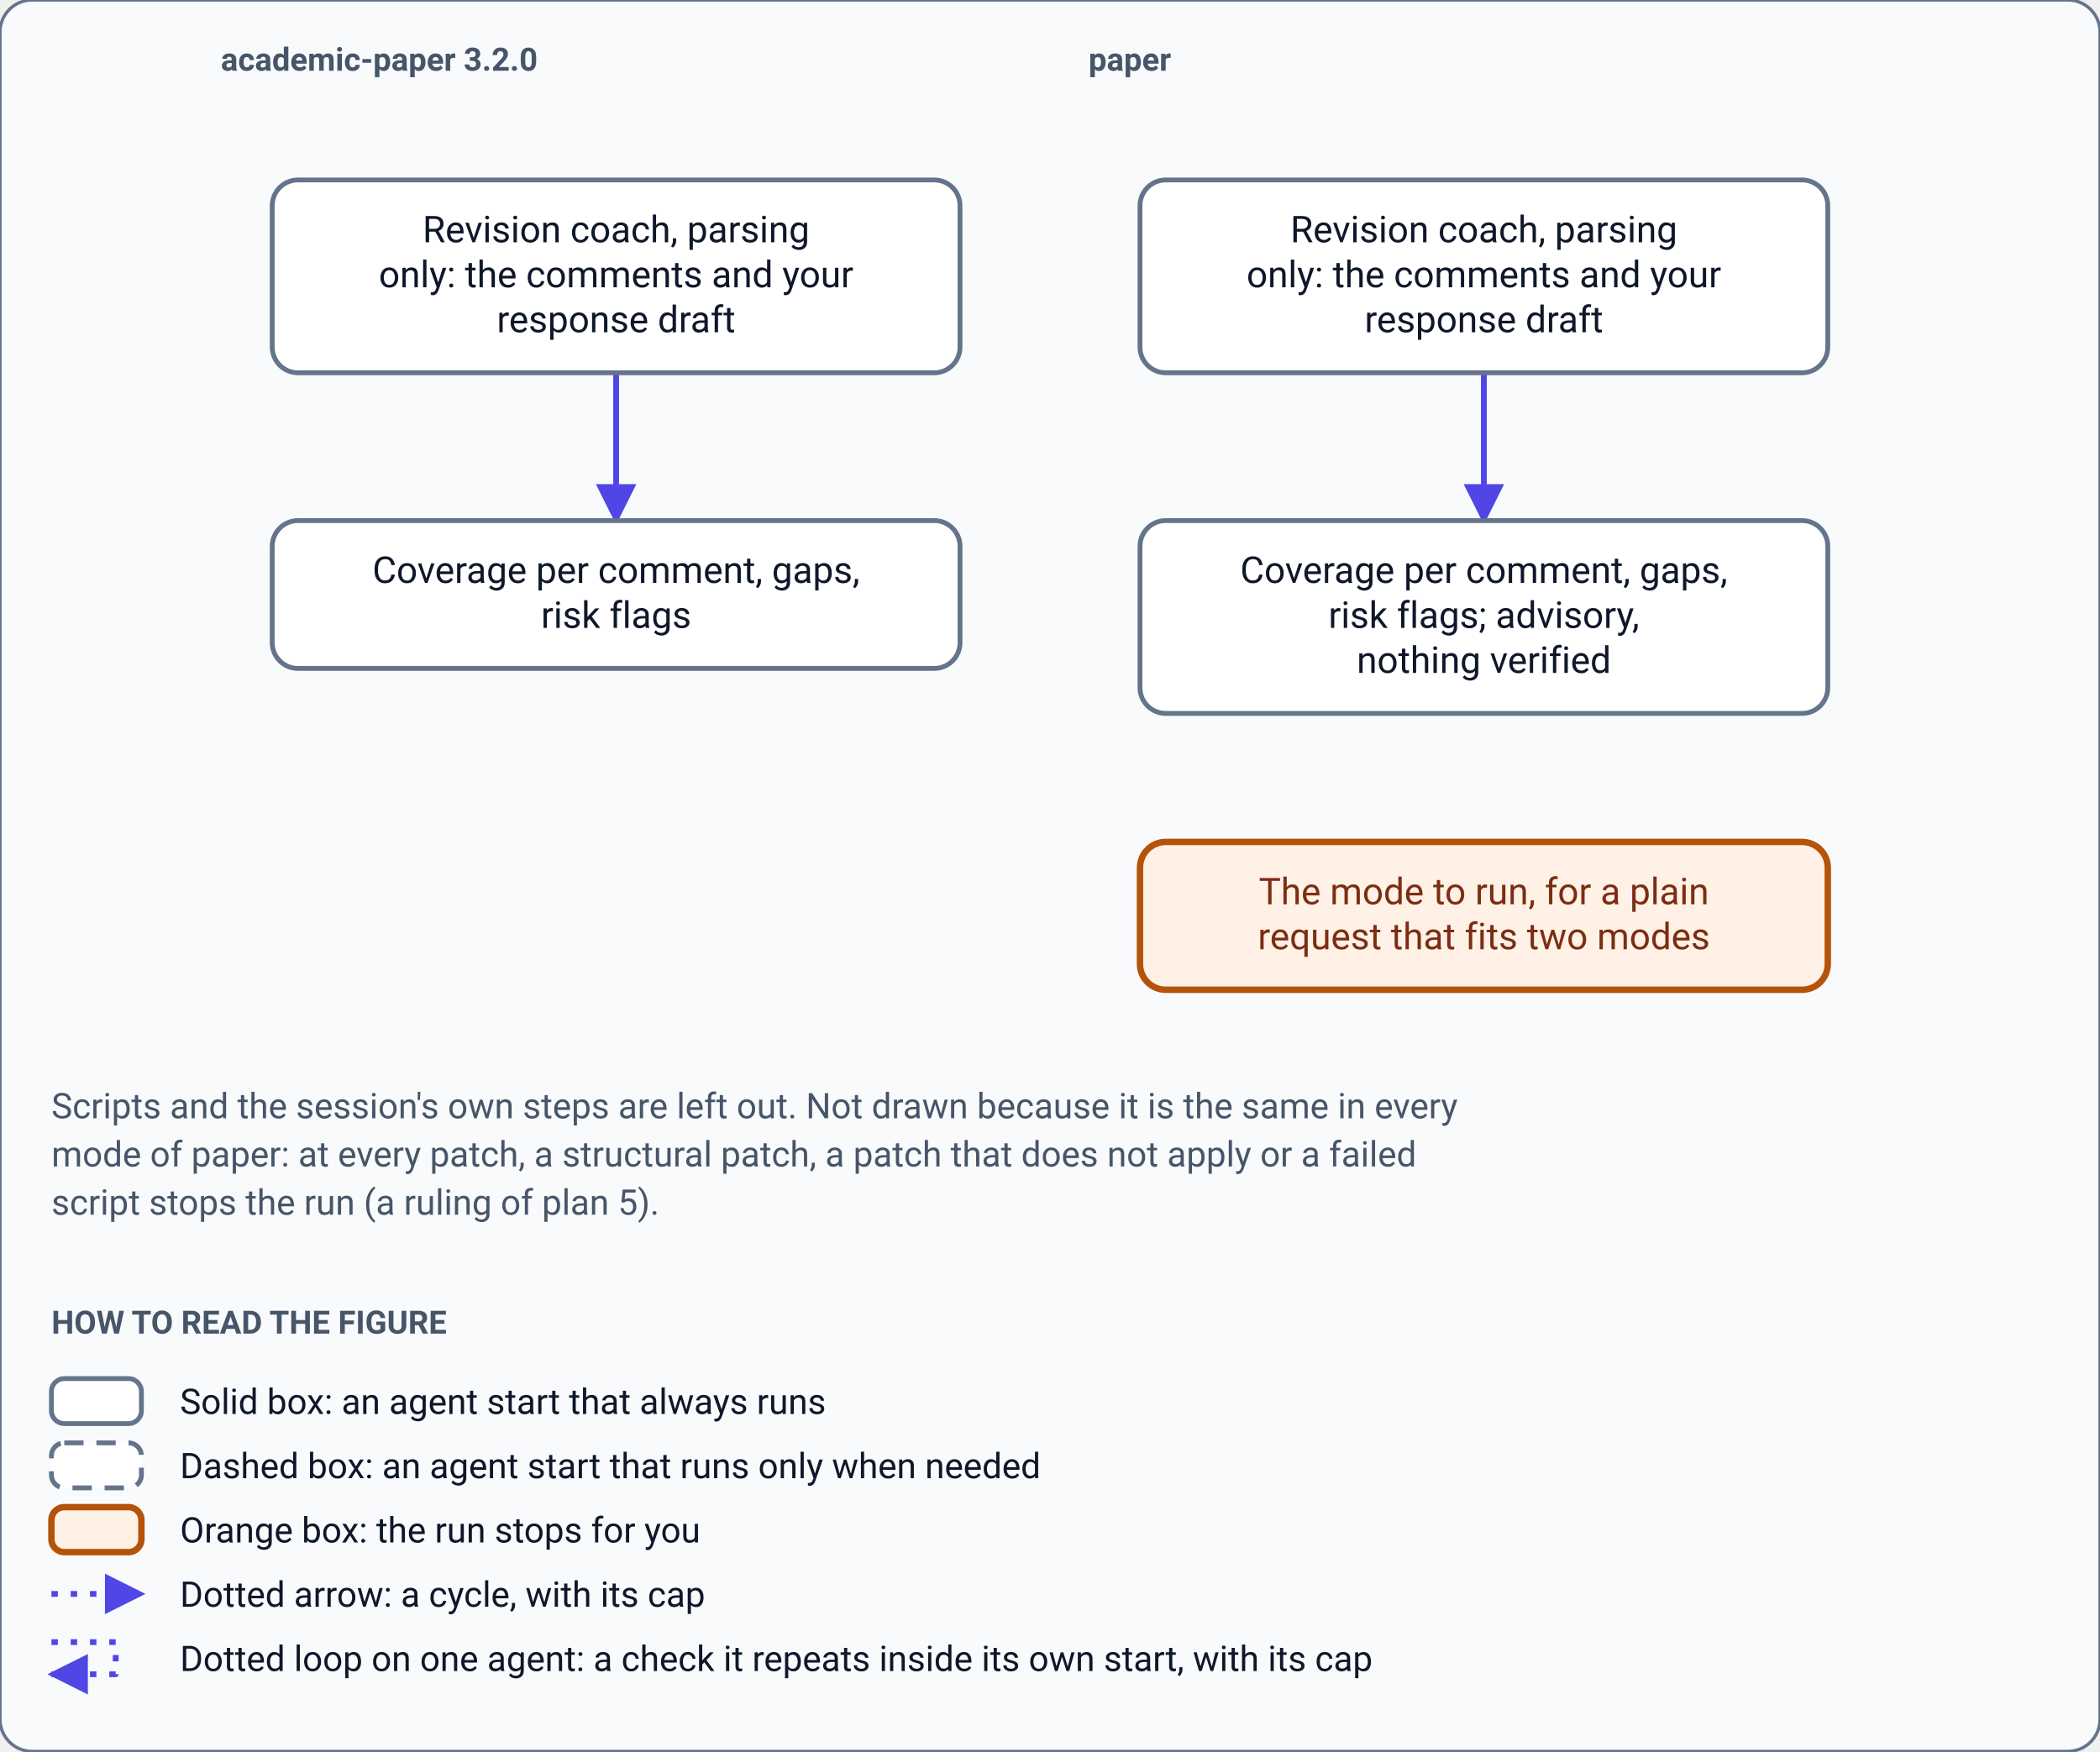
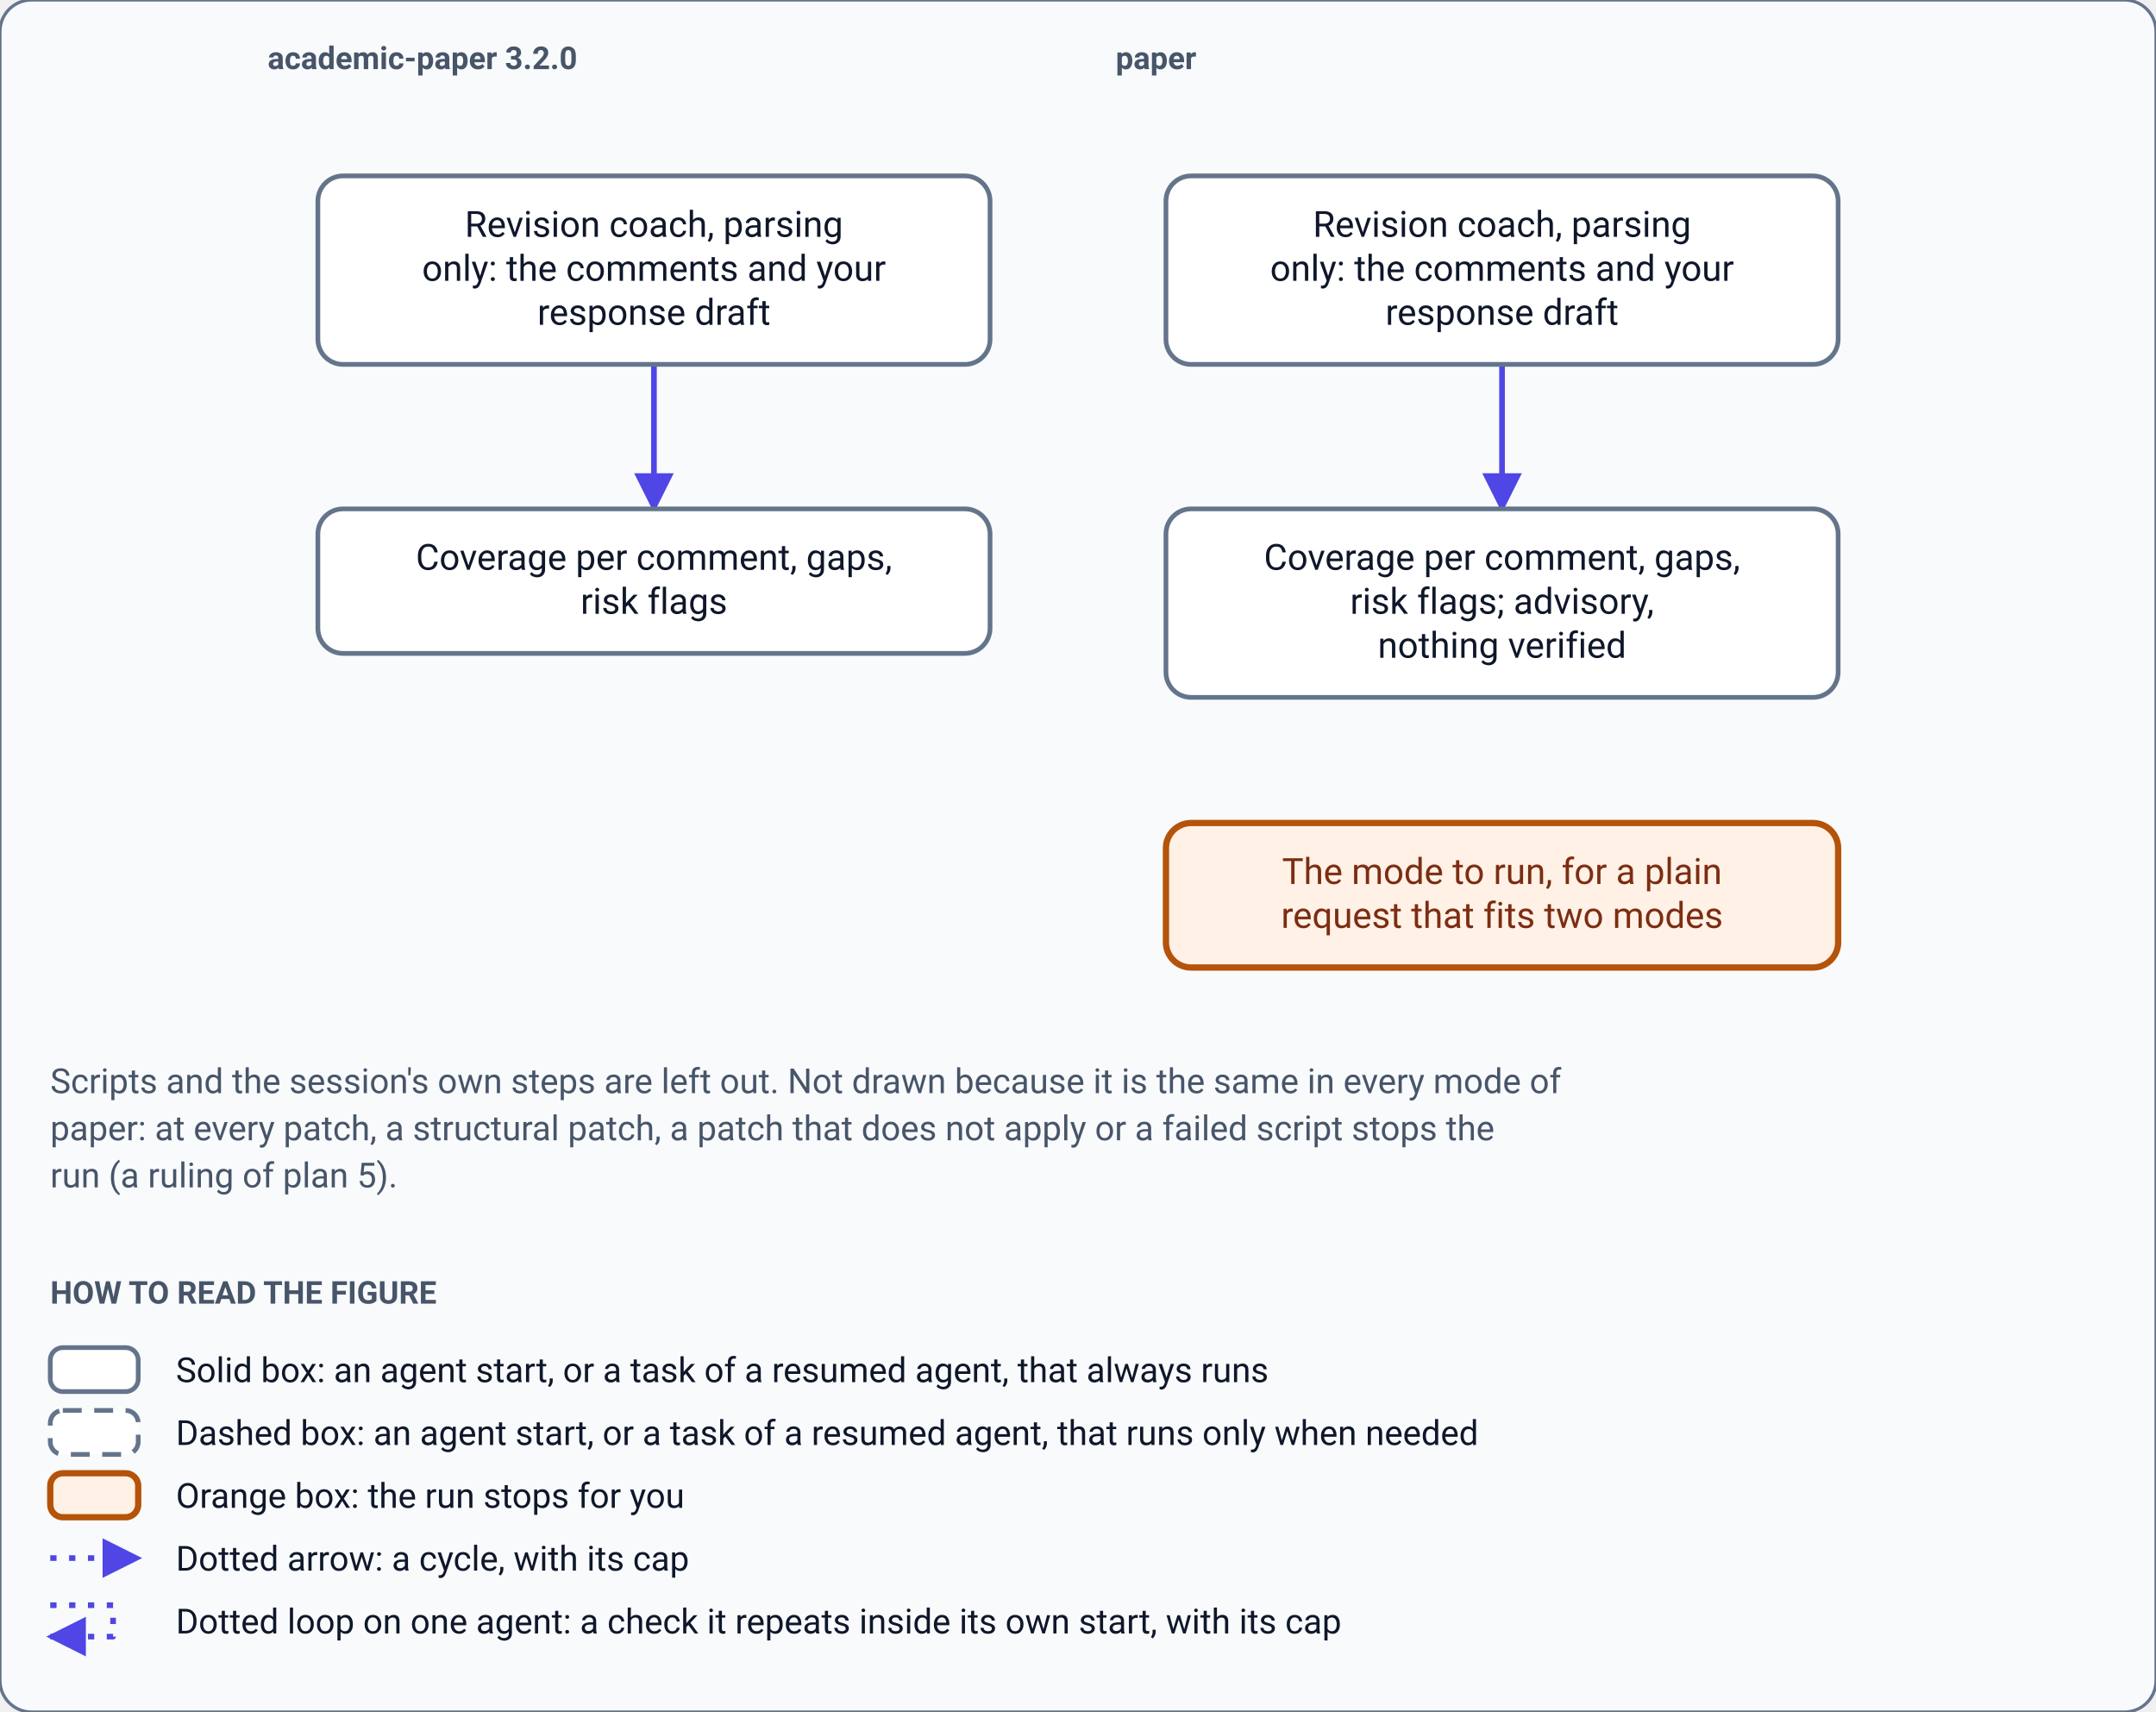
- <svg xmlns="http://www.w3.org/2000/svg" viewBox="0 0 653.4 545" width="653.4" height="545" role="img" aria-label="The rebuttal-audit mode, simple view. Boxes: academic-paper 3.2.0: Revision coach, parsing only: the comments and your response draft (agent); Coverage per comment, gaps, risk flags (agent) | paper: Revision coach, parsing only: the comments and your response draft (agent); Coverage per comment, gaps, risk flags; advisory, nothing verified (agent); The mode to run, for a plain request that fits two modes (stop).">
+ <svg xmlns="http://www.w3.org/2000/svg" viewBox="0 0 686.4 545" width="686.4" height="545" role="img" aria-label="The rebuttal-audit mode, simple view. Boxes: academic-paper 3.2.0: Revision coach, parsing only: the comments and your response draft (agent); Coverage per comment, gaps, risk flags (agent) | paper: Revision coach, parsing only: the comments and your response draft (agent); Coverage per comment, gaps, risk flags; advisory, nothing verified (agent); The mode to run, for a plain request that fits two modes (stop).">
  <defs>
    <marker id="arrow" viewBox="0 0 10 10" refX="9" refY="5" markerWidth="7" markerHeight="7" orient="auto">
      <path d="M0,0 L10,5 L0,10 z" fill="#4f46e5" />
    </marker>
  </defs>
-   <rect x="0" y="0" width="653.4" height="545" rx="10" fill="#f8fafc" stroke="#64748b" />
-   <text x="68.7" y="22" font-family="ui-sans-serif, -apple-system, 'Segoe UI', Roboto, Helvetica, Arial, sans-serif" font-size="10" fill="#475569" font-weight="700" text-anchor="start">academic-paper 3.2.0</text>
-   <path d="M191.7,116 L191.7,162" fill="none" stroke="#4f46e5" stroke-width="1.8" marker-end="url(#arrow)" stroke-linejoin="round" />
-   <rect x="84.7" y="56" width="214" height="60" rx="8" fill="#ffffff" stroke="#64748b" stroke-width="1.5" />
-   <text x="191.7" y="75.4" font-family="ui-sans-serif, -apple-system, 'Segoe UI', Roboto, Helvetica, Arial, sans-serif" font-size="11.5" fill="#0f172a" font-weight="400" text-anchor="middle">Revision coach, parsing</text>
-   <text x="191.7" y="89.4" font-family="ui-sans-serif, -apple-system, 'Segoe UI', Roboto, Helvetica, Arial, sans-serif" font-size="11.5" fill="#0f172a" font-weight="400" text-anchor="middle">only: the comments and your</text>
-   <text x="191.7" y="103.4" font-family="ui-sans-serif, -apple-system, 'Segoe UI', Roboto, Helvetica, Arial, sans-serif" font-size="11.5" fill="#0f172a" font-weight="400" text-anchor="middle">response draft</text>
-   <rect x="84.7" y="162" width="214" height="46" rx="8" fill="#ffffff" stroke="#64748b" stroke-width="1.5" />
-   <text x="191.7" y="181.4" font-family="ui-sans-serif, -apple-system, 'Segoe UI', Roboto, Helvetica, Arial, sans-serif" font-size="11.5" fill="#0f172a" font-weight="400" text-anchor="middle">Coverage per comment, gaps,</text>
-   <text x="191.7" y="195.4" font-family="ui-sans-serif, -apple-system, 'Segoe UI', Roboto, Helvetica, Arial, sans-serif" font-size="11.5" fill="#0f172a" font-weight="400" text-anchor="middle">risk flags</text>
-   <text x="338.7" y="22" font-family="ui-sans-serif, -apple-system, 'Segoe UI', Roboto, Helvetica, Arial, sans-serif" font-size="10" fill="#475569" font-weight="700" text-anchor="start">paper</text>
-   <path d="M461.7,116 L461.7,162" fill="none" stroke="#4f46e5" stroke-width="1.8" marker-end="url(#arrow)" stroke-linejoin="round" />
-   <rect x="354.7" y="56" width="214" height="60" rx="8" fill="#ffffff" stroke="#64748b" stroke-width="1.5" />
-   <text x="461.7" y="75.4" font-family="ui-sans-serif, -apple-system, 'Segoe UI', Roboto, Helvetica, Arial, sans-serif" font-size="11.5" fill="#0f172a" font-weight="400" text-anchor="middle">Revision coach, parsing</text>
-   <text x="461.7" y="89.4" font-family="ui-sans-serif, -apple-system, 'Segoe UI', Roboto, Helvetica, Arial, sans-serif" font-size="11.5" fill="#0f172a" font-weight="400" text-anchor="middle">only: the comments and your</text>
-   <text x="461.7" y="103.4" font-family="ui-sans-serif, -apple-system, 'Segoe UI', Roboto, Helvetica, Arial, sans-serif" font-size="11.5" fill="#0f172a" font-weight="400" text-anchor="middle">response draft</text>
-   <rect x="354.7" y="162" width="214" height="60" rx="8" fill="#ffffff" stroke="#64748b" stroke-width="1.5" />
-   <text x="461.7" y="181.4" font-family="ui-sans-serif, -apple-system, 'Segoe UI', Roboto, Helvetica, Arial, sans-serif" font-size="11.5" fill="#0f172a" font-weight="400" text-anchor="middle">Coverage per comment, gaps,</text>
-   <text x="461.7" y="195.4" font-family="ui-sans-serif, -apple-system, 'Segoe UI', Roboto, Helvetica, Arial, sans-serif" font-size="11.5" fill="#0f172a" font-weight="400" text-anchor="middle">risk flags; advisory,</text>
-   <text x="461.7" y="209.4" font-family="ui-sans-serif, -apple-system, 'Segoe UI', Roboto, Helvetica, Arial, sans-serif" font-size="11.5" fill="#0f172a" font-weight="400" text-anchor="middle">nothing verified</text>
-   <rect x="354.7" y="262" width="214" height="46" rx="8" fill="#fff1e6" stroke="#b45309" stroke-width="2" />
-   <text x="461.7" y="281.4" font-family="ui-sans-serif, -apple-system, 'Segoe UI', Roboto, Helvetica, Arial, sans-serif" font-size="11.5" fill="#7c2d12" font-weight="400" text-anchor="middle">The mode to run, for a plain</text>
-   <text x="461.7" y="295.4" font-family="ui-sans-serif, -apple-system, 'Segoe UI', Roboto, Helvetica, Arial, sans-serif" font-size="11.5" fill="#7c2d12" font-weight="400" text-anchor="middle">request that fits two modes</text>
-   <text x="16" y="348" font-family="ui-sans-serif, -apple-system, 'Segoe UI', Roboto, Helvetica, Arial, sans-serif" font-size="11" fill="#475569" font-weight="400" text-anchor="start">Scripts and the session's own steps are left out. Not drawn because it is the same in every</text>
-   <text x="16" y="363" font-family="ui-sans-serif, -apple-system, 'Segoe UI', Roboto, Helvetica, Arial, sans-serif" font-size="11" fill="#475569" font-weight="400" text-anchor="start">mode of paper: at every patch, a structural patch, a patch that does not apply or a failed</text>
-   <text x="16" y="378" font-family="ui-sans-serif, -apple-system, 'Segoe UI', Roboto, Helvetica, Arial, sans-serif" font-size="11" fill="#475569" font-weight="400" text-anchor="start">script stops the run (a ruling of plan 5).</text>
+   <rect x="0" y="0" width="686.4" height="545" rx="10" fill="#f8fafc" stroke="#64748b" />
+   <text x="85.2" y="22" font-family="ui-sans-serif, -apple-system, 'Segoe UI', Roboto, Helvetica, Arial, sans-serif" font-size="10" fill="#475569" font-weight="700" text-anchor="start">academic-paper 3.2.0</text>
+   <path d="M208.2,116 L208.2,162" fill="none" stroke="#4f46e5" stroke-width="1.8" marker-end="url(#arrow)" stroke-linejoin="round" />
+   <rect x="101.2" y="56" width="214" height="60" rx="8" fill="#ffffff" stroke="#64748b" stroke-width="1.5" />
+   <text x="208.2" y="75.4" font-family="ui-sans-serif, -apple-system, 'Segoe UI', Roboto, Helvetica, Arial, sans-serif" font-size="11.5" fill="#0f172a" font-weight="400" text-anchor="middle">Revision coach, parsing</text>
+   <text x="208.2" y="89.4" font-family="ui-sans-serif, -apple-system, 'Segoe UI', Roboto, Helvetica, Arial, sans-serif" font-size="11.5" fill="#0f172a" font-weight="400" text-anchor="middle">only: the comments and your</text>
+   <text x="208.2" y="103.4" font-family="ui-sans-serif, -apple-system, 'Segoe UI', Roboto, Helvetica, Arial, sans-serif" font-size="11.5" fill="#0f172a" font-weight="400" text-anchor="middle">response draft</text>
+   <rect x="101.2" y="162" width="214" height="46" rx="8" fill="#ffffff" stroke="#64748b" stroke-width="1.5" />
+   <text x="208.2" y="181.4" font-family="ui-sans-serif, -apple-system, 'Segoe UI', Roboto, Helvetica, Arial, sans-serif" font-size="11.5" fill="#0f172a" font-weight="400" text-anchor="middle">Coverage per comment, gaps,</text>
+   <text x="208.2" y="195.4" font-family="ui-sans-serif, -apple-system, 'Segoe UI', Roboto, Helvetica, Arial, sans-serif" font-size="11.5" fill="#0f172a" font-weight="400" text-anchor="middle">risk flags</text>
+   <text x="355.2" y="22" font-family="ui-sans-serif, -apple-system, 'Segoe UI', Roboto, Helvetica, Arial, sans-serif" font-size="10" fill="#475569" font-weight="700" text-anchor="start">paper</text>
+   <path d="M478.2,116 L478.2,162" fill="none" stroke="#4f46e5" stroke-width="1.8" marker-end="url(#arrow)" stroke-linejoin="round" />
+   <rect x="371.2" y="56" width="214" height="60" rx="8" fill="#ffffff" stroke="#64748b" stroke-width="1.5" />
+   <text x="478.2" y="75.4" font-family="ui-sans-serif, -apple-system, 'Segoe UI', Roboto, Helvetica, Arial, sans-serif" font-size="11.5" fill="#0f172a" font-weight="400" text-anchor="middle">Revision coach, parsing</text>
+   <text x="478.2" y="89.4" font-family="ui-sans-serif, -apple-system, 'Segoe UI', Roboto, Helvetica, Arial, sans-serif" font-size="11.5" fill="#0f172a" font-weight="400" text-anchor="middle">only: the comments and your</text>
+   <text x="478.2" y="103.4" font-family="ui-sans-serif, -apple-system, 'Segoe UI', Roboto, Helvetica, Arial, sans-serif" font-size="11.5" fill="#0f172a" font-weight="400" text-anchor="middle">response draft</text>
+   <rect x="371.2" y="162" width="214" height="60" rx="8" fill="#ffffff" stroke="#64748b" stroke-width="1.5" />
+   <text x="478.2" y="181.4" font-family="ui-sans-serif, -apple-system, 'Segoe UI', Roboto, Helvetica, Arial, sans-serif" font-size="11.5" fill="#0f172a" font-weight="400" text-anchor="middle">Coverage per comment, gaps,</text>
+   <text x="478.2" y="195.4" font-family="ui-sans-serif, -apple-system, 'Segoe UI', Roboto, Helvetica, Arial, sans-serif" font-size="11.5" fill="#0f172a" font-weight="400" text-anchor="middle">risk flags; advisory,</text>
+   <text x="478.2" y="209.4" font-family="ui-sans-serif, -apple-system, 'Segoe UI', Roboto, Helvetica, Arial, sans-serif" font-size="11.5" fill="#0f172a" font-weight="400" text-anchor="middle">nothing verified</text>
+   <rect x="371.2" y="262" width="214" height="46" rx="8" fill="#fff1e6" stroke="#b45309" stroke-width="2" />
+   <text x="478.2" y="281.4" font-family="ui-sans-serif, -apple-system, 'Segoe UI', Roboto, Helvetica, Arial, sans-serif" font-size="11.5" fill="#7c2d12" font-weight="400" text-anchor="middle">The mode to run, for a plain</text>
+   <text x="478.2" y="295.4" font-family="ui-sans-serif, -apple-system, 'Segoe UI', Roboto, Helvetica, Arial, sans-serif" font-size="11.5" fill="#7c2d12" font-weight="400" text-anchor="middle">request that fits two modes</text>
+   <text x="16" y="348" font-family="ui-sans-serif, -apple-system, 'Segoe UI', Roboto, Helvetica, Arial, sans-serif" font-size="11" fill="#475569" font-weight="400" text-anchor="start">Scripts and the session's own steps are left out. Not drawn because it is the same in every mode of</text>
+   <text x="16" y="363" font-family="ui-sans-serif, -apple-system, 'Segoe UI', Roboto, Helvetica, Arial, sans-serif" font-size="11" fill="#475569" font-weight="400" text-anchor="start">paper: at every patch, a structural patch, a patch that does not apply or a failed script stops the</text>
+   <text x="16" y="378" font-family="ui-sans-serif, -apple-system, 'Segoe UI', Roboto, Helvetica, Arial, sans-serif" font-size="11" fill="#475569" font-weight="400" text-anchor="start">run (a ruling of plan 5).</text>
  <text x="16" y="415" font-family="ui-sans-serif, -apple-system, 'Segoe UI', Roboto, Helvetica, Arial, sans-serif" font-size="10" fill="#475569" font-weight="700" text-anchor="start">HOW TO READ THE FIGURE</text>
  <rect x="16" y="429" width="28" height="14" rx="4" fill="#ffffff" stroke="#64748b" stroke-width="1.5" />
-   <text x="56" y="440" font-family="ui-sans-serif, -apple-system, 'Segoe UI', Roboto, Helvetica, Arial, sans-serif" font-size="11" fill="#0f172a" font-weight="400" text-anchor="start">Solid box: an agent start that always runs</text>
+   <text x="56" y="440" font-family="ui-sans-serif, -apple-system, 'Segoe UI', Roboto, Helvetica, Arial, sans-serif" font-size="11" fill="#0f172a" font-weight="400" text-anchor="start">Solid box: an agent start, or a task of a resumed agent, that always runs</text>
  <rect x="16" y="449" width="28" height="14" rx="4" fill="#ffffff" stroke="#64748b" stroke-width="1.5" stroke-dasharray="6 4" />
-   <text x="56" y="460" font-family="ui-sans-serif, -apple-system, 'Segoe UI', Roboto, Helvetica, Arial, sans-serif" font-size="11" fill="#0f172a" font-weight="400" text-anchor="start">Dashed box: an agent start that runs only when needed</text>
+   <text x="56" y="460" font-family="ui-sans-serif, -apple-system, 'Segoe UI', Roboto, Helvetica, Arial, sans-serif" font-size="11" fill="#0f172a" font-weight="400" text-anchor="start">Dashed box: an agent start, or a task of a resumed agent, that runs only when needed</text>
  <rect x="16" y="469" width="28" height="14" rx="4" fill="#fff1e6" stroke="#b45309" stroke-width="2" />
  <text x="56" y="480" font-family="ui-sans-serif, -apple-system, 'Segoe UI', Roboto, Helvetica, Arial, sans-serif" font-size="11" fill="#0f172a" font-weight="400" text-anchor="start">Orange box: the run stops for you</text>
  <path d="M16,496 L44,496" fill="none" stroke="#4f46e5" stroke-width="1.8" stroke-dasharray="2 4" marker-end="url(#arrow)" stroke-linejoin="round" />
  <text x="56" y="500" font-family="ui-sans-serif, -apple-system, 'Segoe UI', Roboto, Helvetica, Arial, sans-serif" font-size="11" fill="#0f172a" font-weight="400" text-anchor="start">Dotted arrow: a cycle, with its cap</text>
  <path d="M16,511 L36,511 L36,521 L16,521" fill="none" stroke="#4f46e5" stroke-width="1.8" stroke-dasharray="2 4" marker-end="url(#arrow)" stroke-linejoin="round" />
  <text x="56" y="520" font-family="ui-sans-serif, -apple-system, 'Segoe UI', Roboto, Helvetica, Arial, sans-serif" font-size="11" fill="#0f172a" font-weight="400" text-anchor="start">Dotted loop on one agent: a check it repeats inside its own start, with its cap</text>
</svg>
